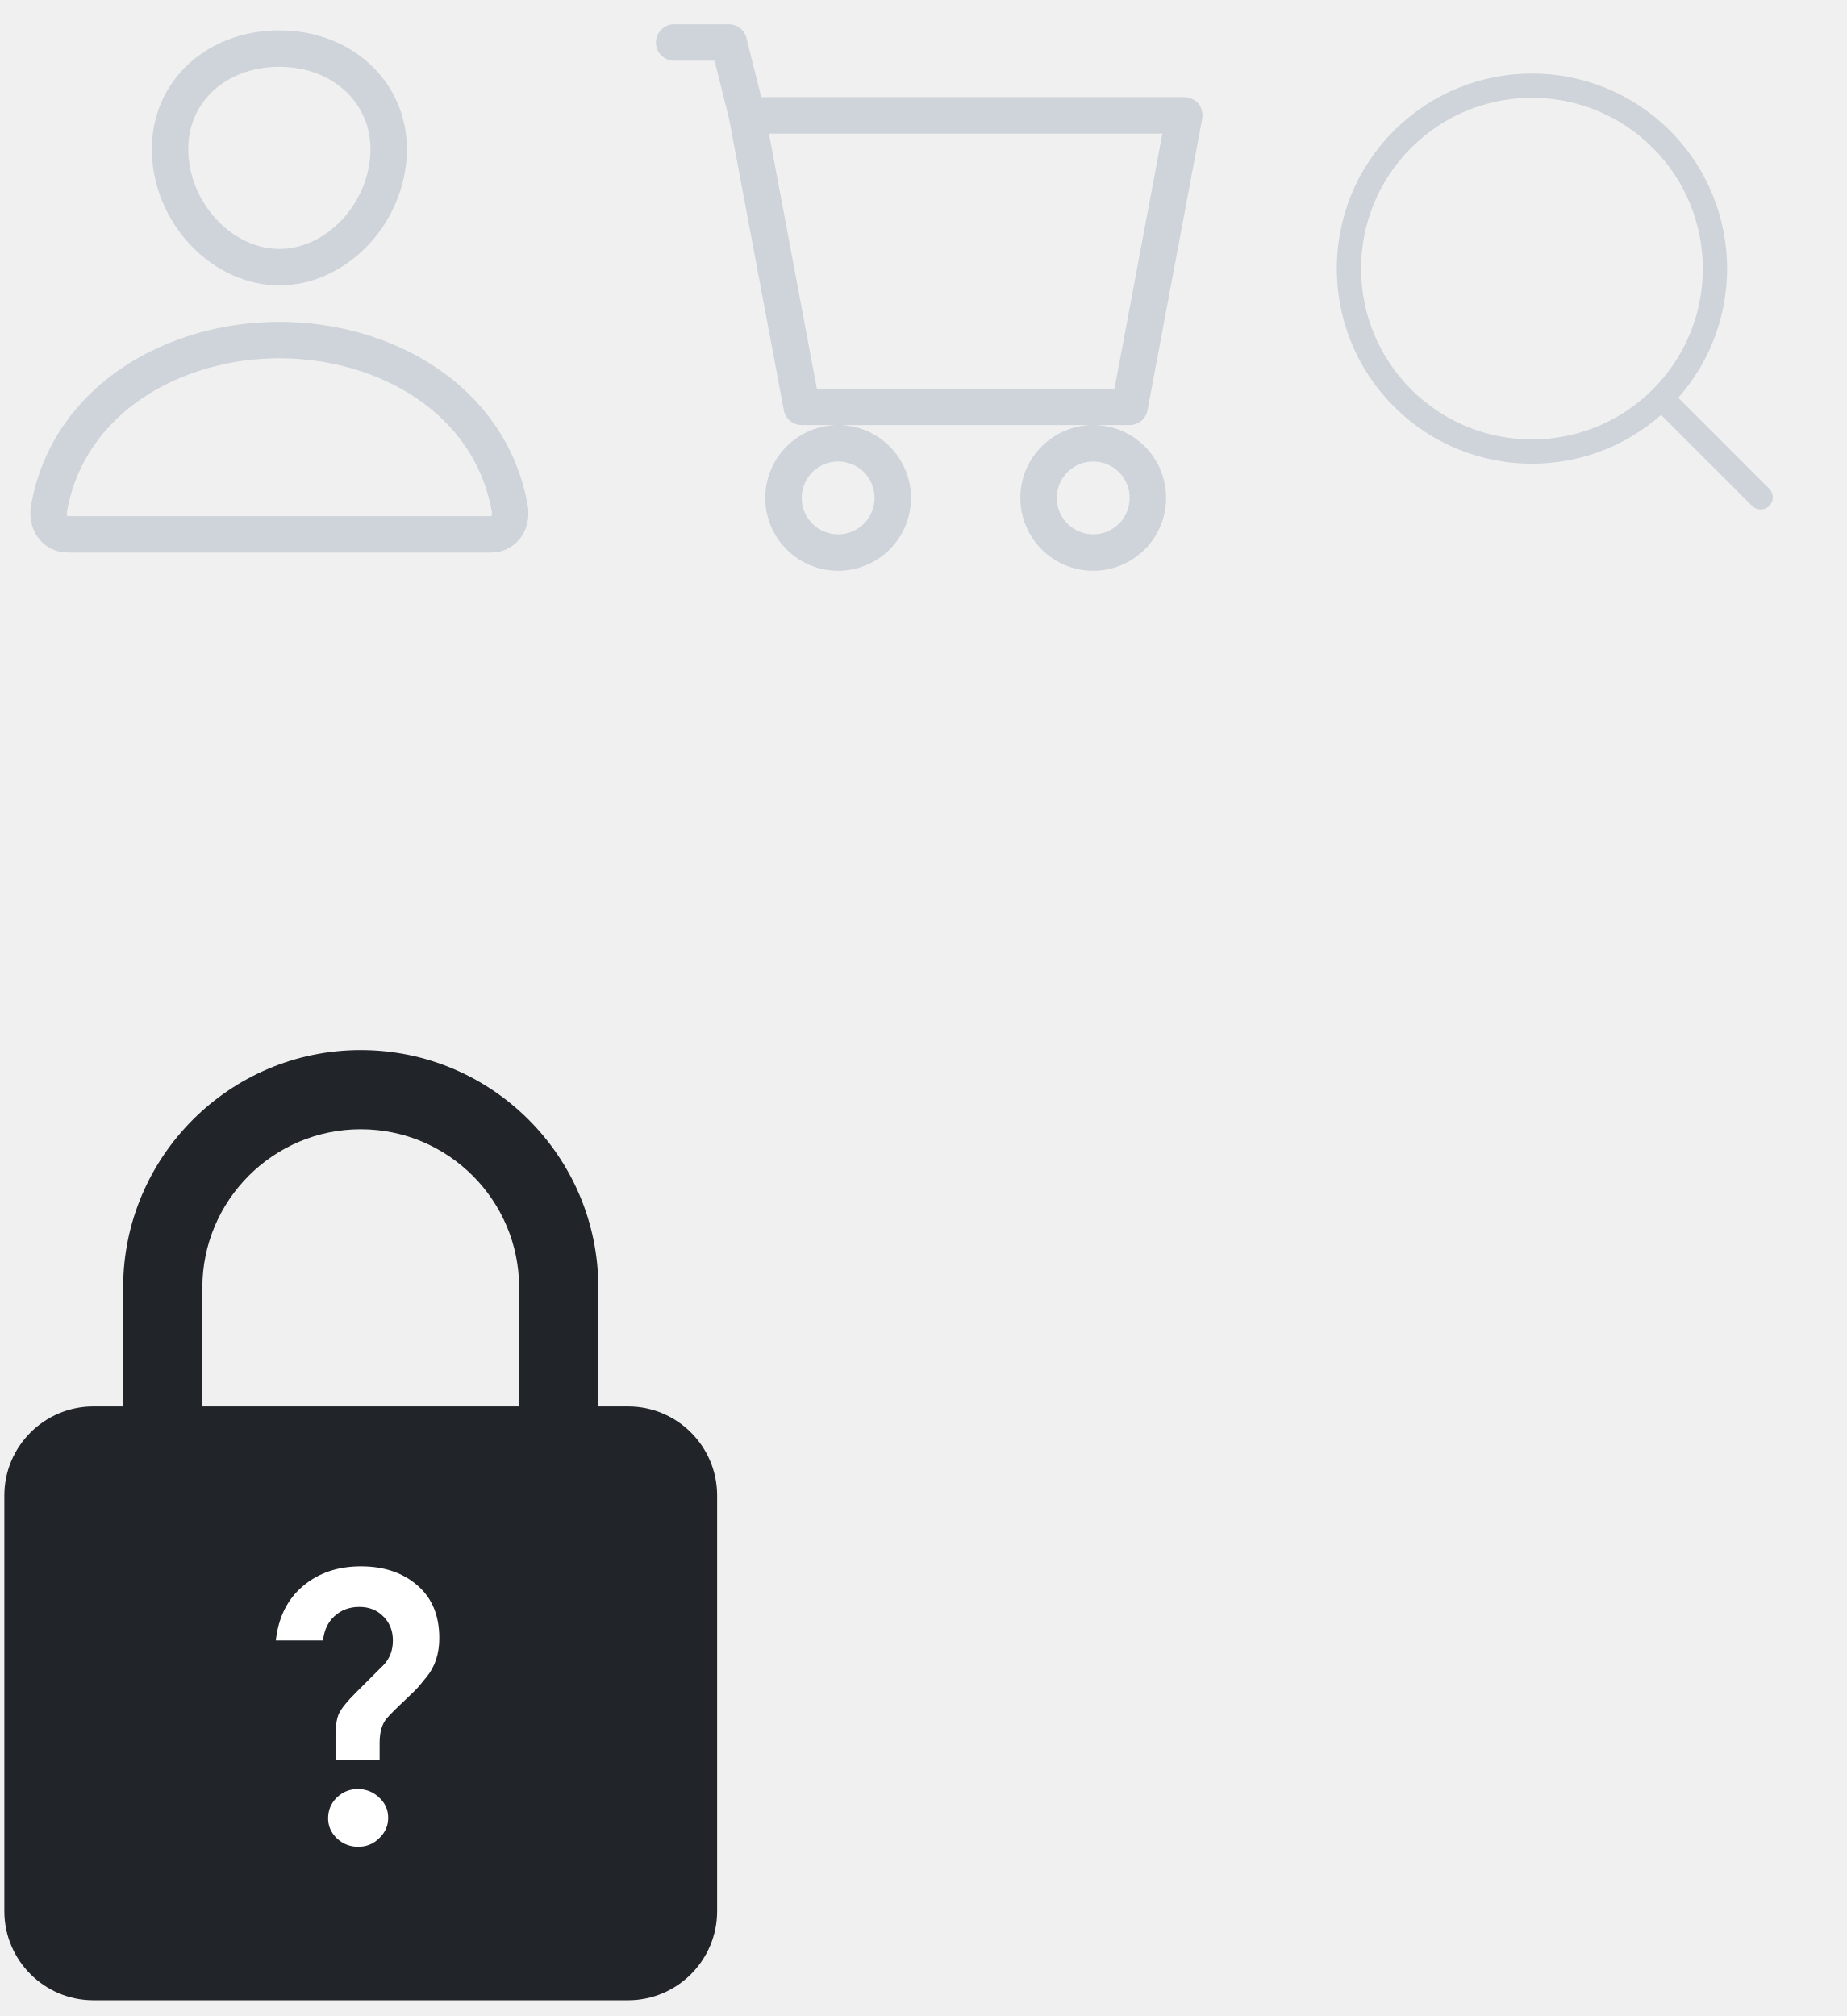
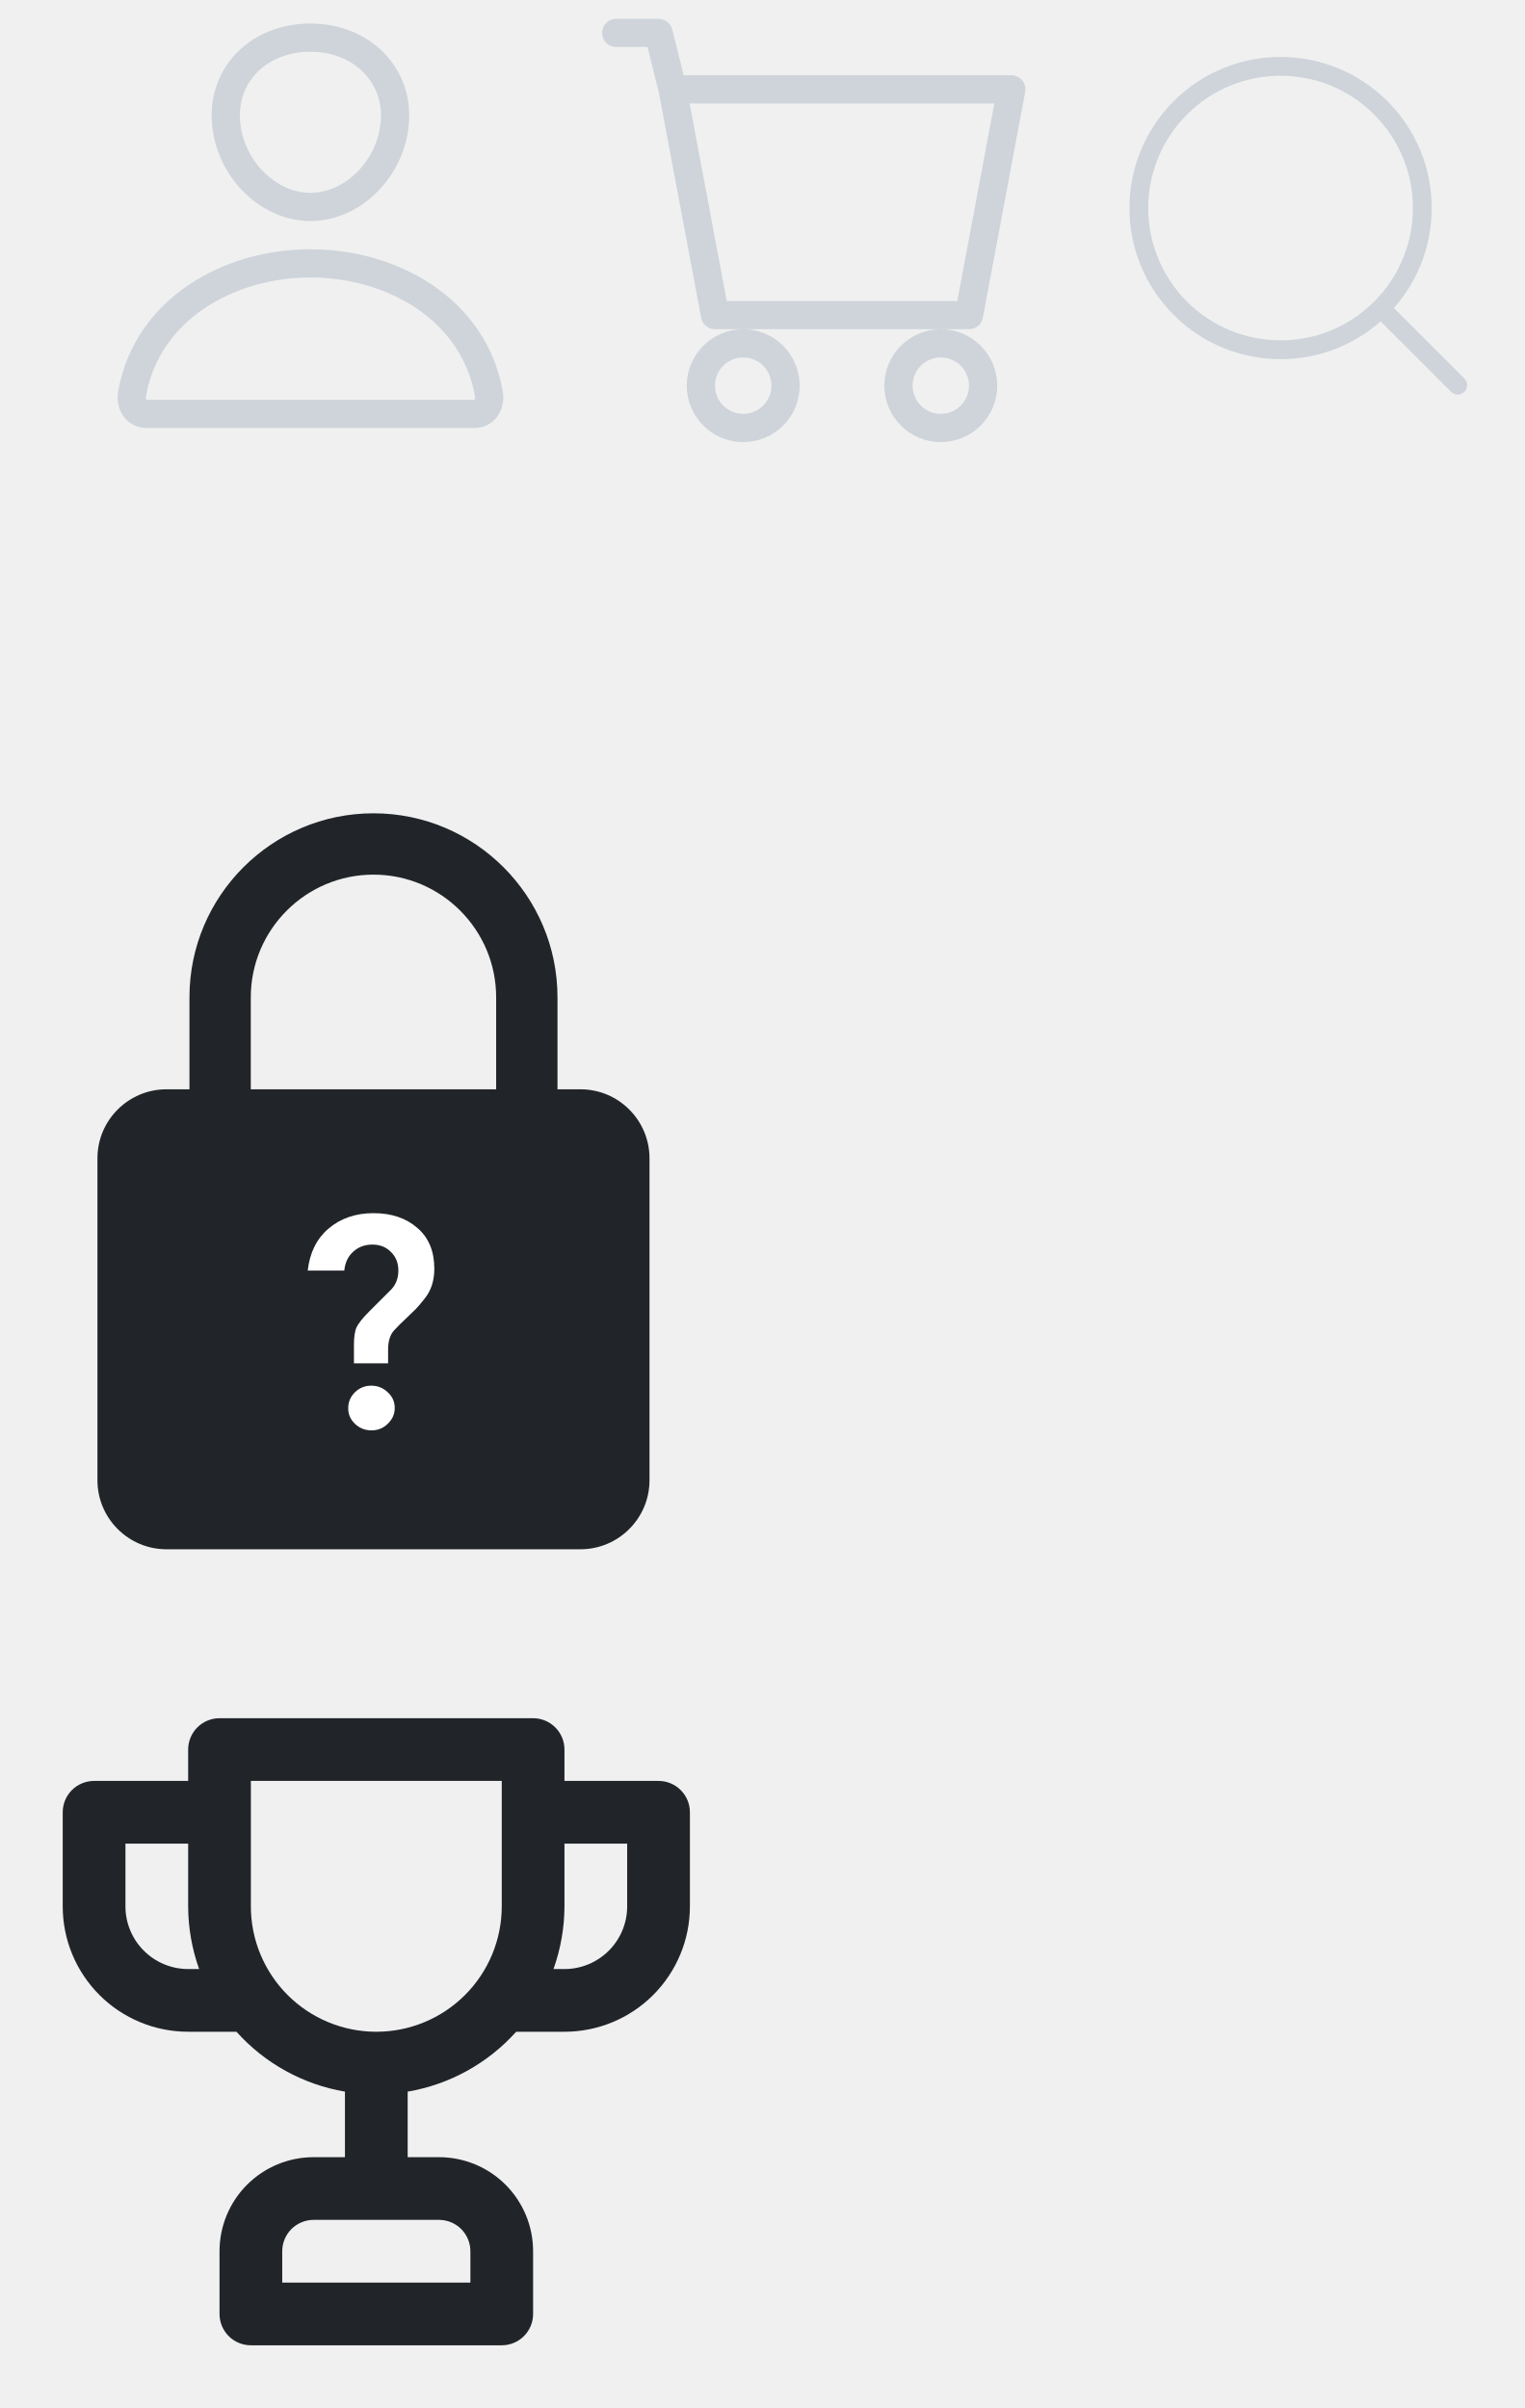
- <svg xmlns="http://www.w3.org/2000/svg" width="76" height="83" viewBox="0 0 76 83" fill="none">
-   <path d="M15.986 6.5C15.786 8.978 13.743 11 11.5 11C9.257 11 7.211 8.979 7.014 6.5C6.81 3.922 8.798 2 11.5 2C14.202 2 16.189 3.969 15.986 6.5Z" stroke="#CED4DA" stroke-width="1.5" stroke-linecap="round" stroke-linejoin="round" />
-   <path d="M11.5 14C7.195 14 2.826 16.4 2.018 20.93C1.92 21.476 2.226 22 2.792 22H20.208C20.774 22 21.079 21.476 20.982 20.93C20.173 16.4 15.804 14 11.5 14Z" stroke="#CED4DA" stroke-width="1.5" stroke-miterlimit="10" />
-   <path d="M27 1.75C27 1.551 27.079 1.36 27.22 1.22C27.36 1.079 27.551 1 27.75 1H30C30.167 1 30.33 1.056 30.462 1.159C30.593 1.262 30.687 1.406 30.727 1.569L31.335 4H48.75C48.86 4 48.969 4.024 49.069 4.071C49.168 4.118 49.256 4.186 49.327 4.271C49.397 4.356 49.448 4.455 49.475 4.562C49.503 4.668 49.507 4.78 49.486 4.888L47.236 16.888C47.204 17.06 47.113 17.215 46.979 17.327C46.844 17.439 46.675 17.5 46.5 17.5H33C32.825 17.5 32.656 17.439 32.521 17.327C32.387 17.215 32.296 17.06 32.264 16.888L30.015 4.91L29.415 2.5H27.75C27.551 2.5 27.36 2.421 27.22 2.28C27.079 2.14 27 1.949 27 1.75ZM31.653 5.5L33.623 16H45.877L47.847 5.5H31.653ZM34.5 17.5C33.704 17.5 32.941 17.816 32.379 18.379C31.816 18.941 31.5 19.704 31.5 20.5C31.5 21.296 31.816 22.059 32.379 22.621C32.941 23.184 33.704 23.5 34.5 23.5C35.296 23.5 36.059 23.184 36.621 22.621C37.184 22.059 37.5 21.296 37.5 20.5C37.5 19.704 37.184 18.941 36.621 18.379C36.059 17.816 35.296 17.5 34.5 17.5ZM45 17.5C44.204 17.5 43.441 17.816 42.879 18.379C42.316 18.941 42 19.704 42 20.5C42 21.296 42.316 22.059 42.879 22.621C43.441 23.184 44.204 23.5 45 23.5C45.796 23.5 46.559 23.184 47.121 22.621C47.684 22.059 48 21.296 48 20.5C48 19.704 47.684 18.941 47.121 18.379C46.559 17.816 45.796 17.5 45 17.5ZM34.5 19C34.898 19 35.279 19.158 35.561 19.439C35.842 19.721 36 20.102 36 20.5C36 20.898 35.842 21.279 35.561 21.561C35.279 21.842 34.898 22 34.5 22C34.102 22 33.721 21.842 33.439 21.561C33.158 21.279 33 20.898 33 20.5C33 20.102 33.158 19.721 33.439 19.439C33.721 19.158 34.102 19 34.5 19ZM45 19C45.398 19 45.779 19.158 46.061 19.439C46.342 19.721 46.5 20.102 46.5 20.5C46.5 20.898 46.342 21.279 46.061 21.561C45.779 21.842 45.398 22 45 22C44.602 22 44.221 21.842 43.939 21.561C43.658 21.279 43.5 20.898 43.5 20.5C43.5 20.102 43.658 19.721 43.939 19.439C44.221 19.158 44.602 19 45 19Z" fill="#CED4DA" />
-   <g clip-path="url(#clip0_12_20)">
-     <path d="M25.852 57.903H24.629V53.013C24.629 47.619 20.243 43.232 14.849 43.232C9.455 43.232 5.069 47.619 5.069 53.013V57.903H3.846C1.825 57.903 0.179 59.547 0.179 61.57V78.686C0.179 80.708 1.825 82.353 3.846 82.353H25.852C27.873 82.353 29.519 80.708 29.519 78.686V61.57C29.519 59.547 27.873 57.903 25.852 57.903ZM8.329 53.013C8.329 49.417 11.253 46.492 14.849 46.492C18.445 46.492 21.369 49.417 21.369 53.013V57.903H8.329V53.013Z" fill="#212529" />
-     <path d="M15.626 72.468H13.811V71.489C13.811 71.061 13.86 70.745 13.956 70.541C14.063 70.327 14.288 70.049 14.63 69.706L15.803 68.534C16.049 68.266 16.172 67.935 16.172 67.538C16.172 67.142 16.044 66.816 15.787 66.559C15.53 66.291 15.198 66.157 14.791 66.157C14.384 66.157 14.041 66.286 13.763 66.543C13.496 66.789 13.34 67.121 13.297 67.538H11.354C11.461 66.586 11.831 65.842 12.463 65.306C13.105 64.76 13.902 64.487 14.855 64.487C15.808 64.487 16.584 64.75 17.184 65.274C17.783 65.788 18.083 66.511 18.083 67.442C18.083 68.085 17.906 68.62 17.553 69.048C17.349 69.305 17.194 69.487 17.087 69.594C16.98 69.701 16.836 69.84 16.654 70.011C16.482 70.172 16.332 70.317 16.204 70.445C16.086 70.563 15.99 70.665 15.915 70.75C15.722 70.986 15.626 71.317 15.626 71.746V72.468ZM14.743 76.033C14.411 76.033 14.122 75.921 13.876 75.696C13.629 75.461 13.506 75.182 13.506 74.861C13.506 74.529 13.624 74.246 13.86 74.01C14.106 73.774 14.395 73.657 14.727 73.657C15.069 73.657 15.364 73.774 15.61 74.01C15.856 74.235 15.979 74.513 15.979 74.845C15.979 75.166 15.856 75.445 15.61 75.68C15.374 75.915 15.085 76.033 14.743 76.033Z" fill="white" />
+ <svg xmlns="http://www.w3.org/2000/svg" width="81" height="128" viewBox="0 0 81 128" fill="none">
+   <path d="M20.986 6.5C20.786 8.978 18.743 11 16.5 11C14.257 11 12.211 8.979 12.014 6.5C11.81 3.922 13.798 2 16.5 2C19.202 2 21.189 3.969 20.986 6.5Z" stroke="#CED4DA" stroke-width="1.5" stroke-linecap="round" stroke-linejoin="round" />
+   <path d="M16.5 14C12.195 14 7.826 16.4 7.018 20.93C6.92 21.476 7.226 22 7.792 22H25.208C25.774 22 26.079 21.476 25.982 20.93C25.173 16.4 20.804 14 16.5 14Z" stroke="#CED4DA" stroke-width="1.5" stroke-miterlimit="10" />
+   <path d="M32 1.75C32 1.551 32.079 1.36 32.22 1.22C32.36 1.079 32.551 1 32.75 1H35C35.167 1 35.33 1.056 35.462 1.159C35.593 1.262 35.687 1.406 35.727 1.569L36.335 4H53.75C53.86 4 53.969 4.024 54.069 4.071C54.168 4.118 54.256 4.186 54.327 4.271C54.397 4.356 54.448 4.455 54.475 4.562C54.503 4.668 54.507 4.78 54.486 4.888L52.236 16.888C52.204 17.06 52.113 17.215 51.979 17.327C51.844 17.439 51.675 17.5 51.5 17.5H38C37.825 17.5 37.656 17.439 37.521 17.327C37.387 17.215 37.296 17.06 37.264 16.888L35.015 4.91L34.415 2.5H32.75C32.551 2.5 32.36 2.421 32.22 2.28C32.079 2.14 32 1.949 32 1.75ZM36.653 5.5L38.623 16H50.877L52.847 5.5H36.653ZM39.5 17.5C38.704 17.5 37.941 17.816 37.379 18.379C36.816 18.941 36.5 19.704 36.5 20.5C36.5 21.296 36.816 22.059 37.379 22.621C37.941 23.184 38.704 23.5 39.5 23.5C40.296 23.5 41.059 23.184 41.621 22.621C42.184 22.059 42.5 21.296 42.5 20.5C42.5 19.704 42.184 18.941 41.621 18.379C41.059 17.816 40.296 17.5 39.5 17.5ZM50 17.5C49.204 17.5 48.441 17.816 47.879 18.379C47.316 18.941 47 19.704 47 20.5C47 21.296 47.316 22.059 47.879 22.621C48.441 23.184 49.204 23.5 50 23.5C50.796 23.5 51.559 23.184 52.121 22.621C52.684 22.059 53 21.296 53 20.5C53 19.704 52.684 18.941 52.121 18.379C51.559 17.816 50.796 17.5 50 17.5ZM39.5 19C39.898 19 40.279 19.158 40.561 19.439C40.842 19.721 41 20.102 41 20.5C41 20.898 40.842 21.279 40.561 21.561C40.279 21.842 39.898 22 39.5 22C39.102 22 38.721 21.842 38.439 21.561C38.158 21.279 38 20.898 38 20.5C38 20.102 38.158 19.721 38.439 19.439C38.721 19.158 39.102 19 39.5 19ZM50 19C50.398 19 50.779 19.158 51.061 19.439C51.342 19.721 51.5 20.102 51.5 20.5C51.5 20.898 51.342 21.279 51.061 21.561C50.779 21.842 50.398 22 50 22C49.602 22 49.221 21.842 48.939 21.561C48.658 21.279 48.5 20.898 48.5 20.5C48.5 20.102 48.658 19.721 48.939 19.439C49.221 19.158 49.602 19 50 19Z" fill="#CED4DA" />
+   <g clip-path="url(#clip0_19_10)">
+     <path d="M30.852 57.903H29.629V53.013C29.629 47.619 25.243 43.232 19.849 43.232C14.455 43.232 10.069 47.619 10.069 53.013V57.903H8.846C6.825 57.903 5.179 59.547 5.179 61.57V78.686C5.179 80.708 6.825 82.353 8.846 82.353H30.852C32.873 82.353 34.519 80.708 34.519 78.686V61.57C34.519 59.547 32.873 57.903 30.852 57.903ZM13.329 53.013C13.329 49.417 16.253 46.492 19.849 46.492C23.445 46.492 26.369 49.417 26.369 53.013V57.903H13.329V53.013Z" fill="#212529" />
+     <path d="M20.626 72.468H18.811V71.489C18.811 71.061 18.86 70.745 18.956 70.541C19.063 70.327 19.288 70.049 19.63 69.706L20.803 68.534C21.049 68.266 21.172 67.935 21.172 67.538C21.172 67.142 21.044 66.816 20.787 66.559C20.53 66.291 20.198 66.157 19.791 66.157C19.384 66.157 19.041 66.286 18.763 66.543C18.496 66.789 18.34 67.121 18.297 67.538H16.355C16.462 66.586 16.831 65.842 17.462 65.306C18.105 64.76 18.902 64.487 19.855 64.487C20.808 64.487 21.584 64.75 22.184 65.274C22.783 65.788 23.083 66.511 23.083 67.442C23.083 68.085 22.906 68.62 22.553 69.048C22.349 69.305 22.194 69.487 22.087 69.594C21.98 69.701 21.836 69.84 21.654 70.011C21.482 70.172 21.332 70.317 21.204 70.445C21.086 70.563 20.99 70.665 20.915 70.75C20.722 70.986 20.626 71.317 20.626 71.746V72.468ZM19.743 76.033C19.411 76.033 19.122 75.921 18.876 75.696C18.629 75.461 18.506 75.182 18.506 74.861C18.506 74.529 18.624 74.246 18.86 74.01C19.106 73.774 19.395 73.657 19.727 73.657C20.069 73.657 20.364 73.774 20.61 74.01C20.856 74.235 20.979 74.513 20.979 74.845C20.979 75.166 20.856 75.445 20.61 75.68C20.374 75.915 20.085 76.033 19.743 76.033Z" fill="white" />
  </g>
-   <path d="M68.386 16.386L72.474 20.474M68.386 16.386C65.444 19.328 60.675 19.328 57.733 16.386C54.791 13.444 54.791 8.675 57.733 5.733C60.675 2.791 65.444 2.791 68.386 5.733C71.328 8.675 71.328 13.444 68.386 16.386Z" stroke="#CED4DA" stroke-linecap="round" stroke-linejoin="round" />
+   <path d="M73.386 16.386L77.474 20.474M73.386 16.386C70.444 19.328 65.674 19.328 62.733 16.386C59.791 13.444 59.791 8.675 62.733 5.733C65.674 2.791 70.444 2.791 73.386 5.733C76.328 8.675 76.328 13.444 73.386 16.386Z" stroke="#CED4DA" stroke-linecap="round" stroke-linejoin="round" />
+   <path d="M35 94.667H30V93C30 92.558 29.824 92.134 29.512 91.822C29.199 91.509 28.775 91.333 28.333 91.333H11.667C11.225 91.333 10.801 91.509 10.488 91.822C10.176 92.134 10 92.558 10 93V94.667H5C4.558 94.667 4.134 94.842 3.821 95.155C3.509 95.467 3.333 95.891 3.333 96.333V101.333C3.333 103.101 4.036 104.797 5.286 106.047C6.536 107.298 8.232 108 10 108H12.567C14.074 109.682 16.107 110.804 18.333 111.183V114.667H16.667C15.341 114.667 14.069 115.193 13.131 116.131C12.194 117.069 11.667 118.341 11.667 119.667V123C11.667 123.442 11.842 123.866 12.155 124.179C12.467 124.491 12.891 124.667 13.333 124.667H26.667C27.109 124.667 27.533 124.491 27.845 124.179C28.158 123.866 28.333 123.442 28.333 123V119.667C28.333 118.341 27.806 117.069 26.869 116.131C25.931 115.193 24.659 114.667 23.333 114.667H21.667V111.183C23.893 110.804 25.926 109.682 27.433 108H30C31.768 108 33.464 107.298 34.714 106.047C35.964 104.797 36.667 103.101 36.667 101.333V96.333C36.667 95.891 36.491 95.467 36.178 95.155C35.866 94.842 35.442 94.667 35 94.667ZM10 104.667C9.116 104.667 8.268 104.315 7.643 103.69C7.018 103.065 6.667 102.217 6.667 101.333V98H10V101.333C10.004 102.47 10.201 103.597 10.583 104.667H10ZM23.333 118C23.775 118 24.199 118.176 24.512 118.488C24.824 118.801 25 119.225 25 119.667V121.333H15V119.667C15 119.225 15.176 118.801 15.488 118.488C15.801 118.176 16.225 118 16.667 118H23.333ZM26.667 101.333C26.667 103.101 25.964 104.797 24.714 106.047C23.464 107.298 21.768 108 20 108C18.232 108 16.536 107.298 15.286 106.047C14.036 104.797 13.333 103.101 13.333 101.333V94.667H26.667V101.333ZM33.333 101.333C33.333 102.217 32.982 103.065 32.357 103.69C31.732 104.315 30.884 104.667 30 104.667H29.417C29.799 103.597 29.996 102.47 30 101.333V98H33.333V101.333Z" fill="#212529" />
  <defs>
-     <clipPath id="clip0_12_20">
-       <rect width="30" height="40" fill="white" transform="translate(0 43)" />
+     <clipPath id="clip0_19_10">
+       <rect width="30" height="40" fill="white" transform="translate(5 43)" />
    </clipPath>
  </defs>
</svg>
